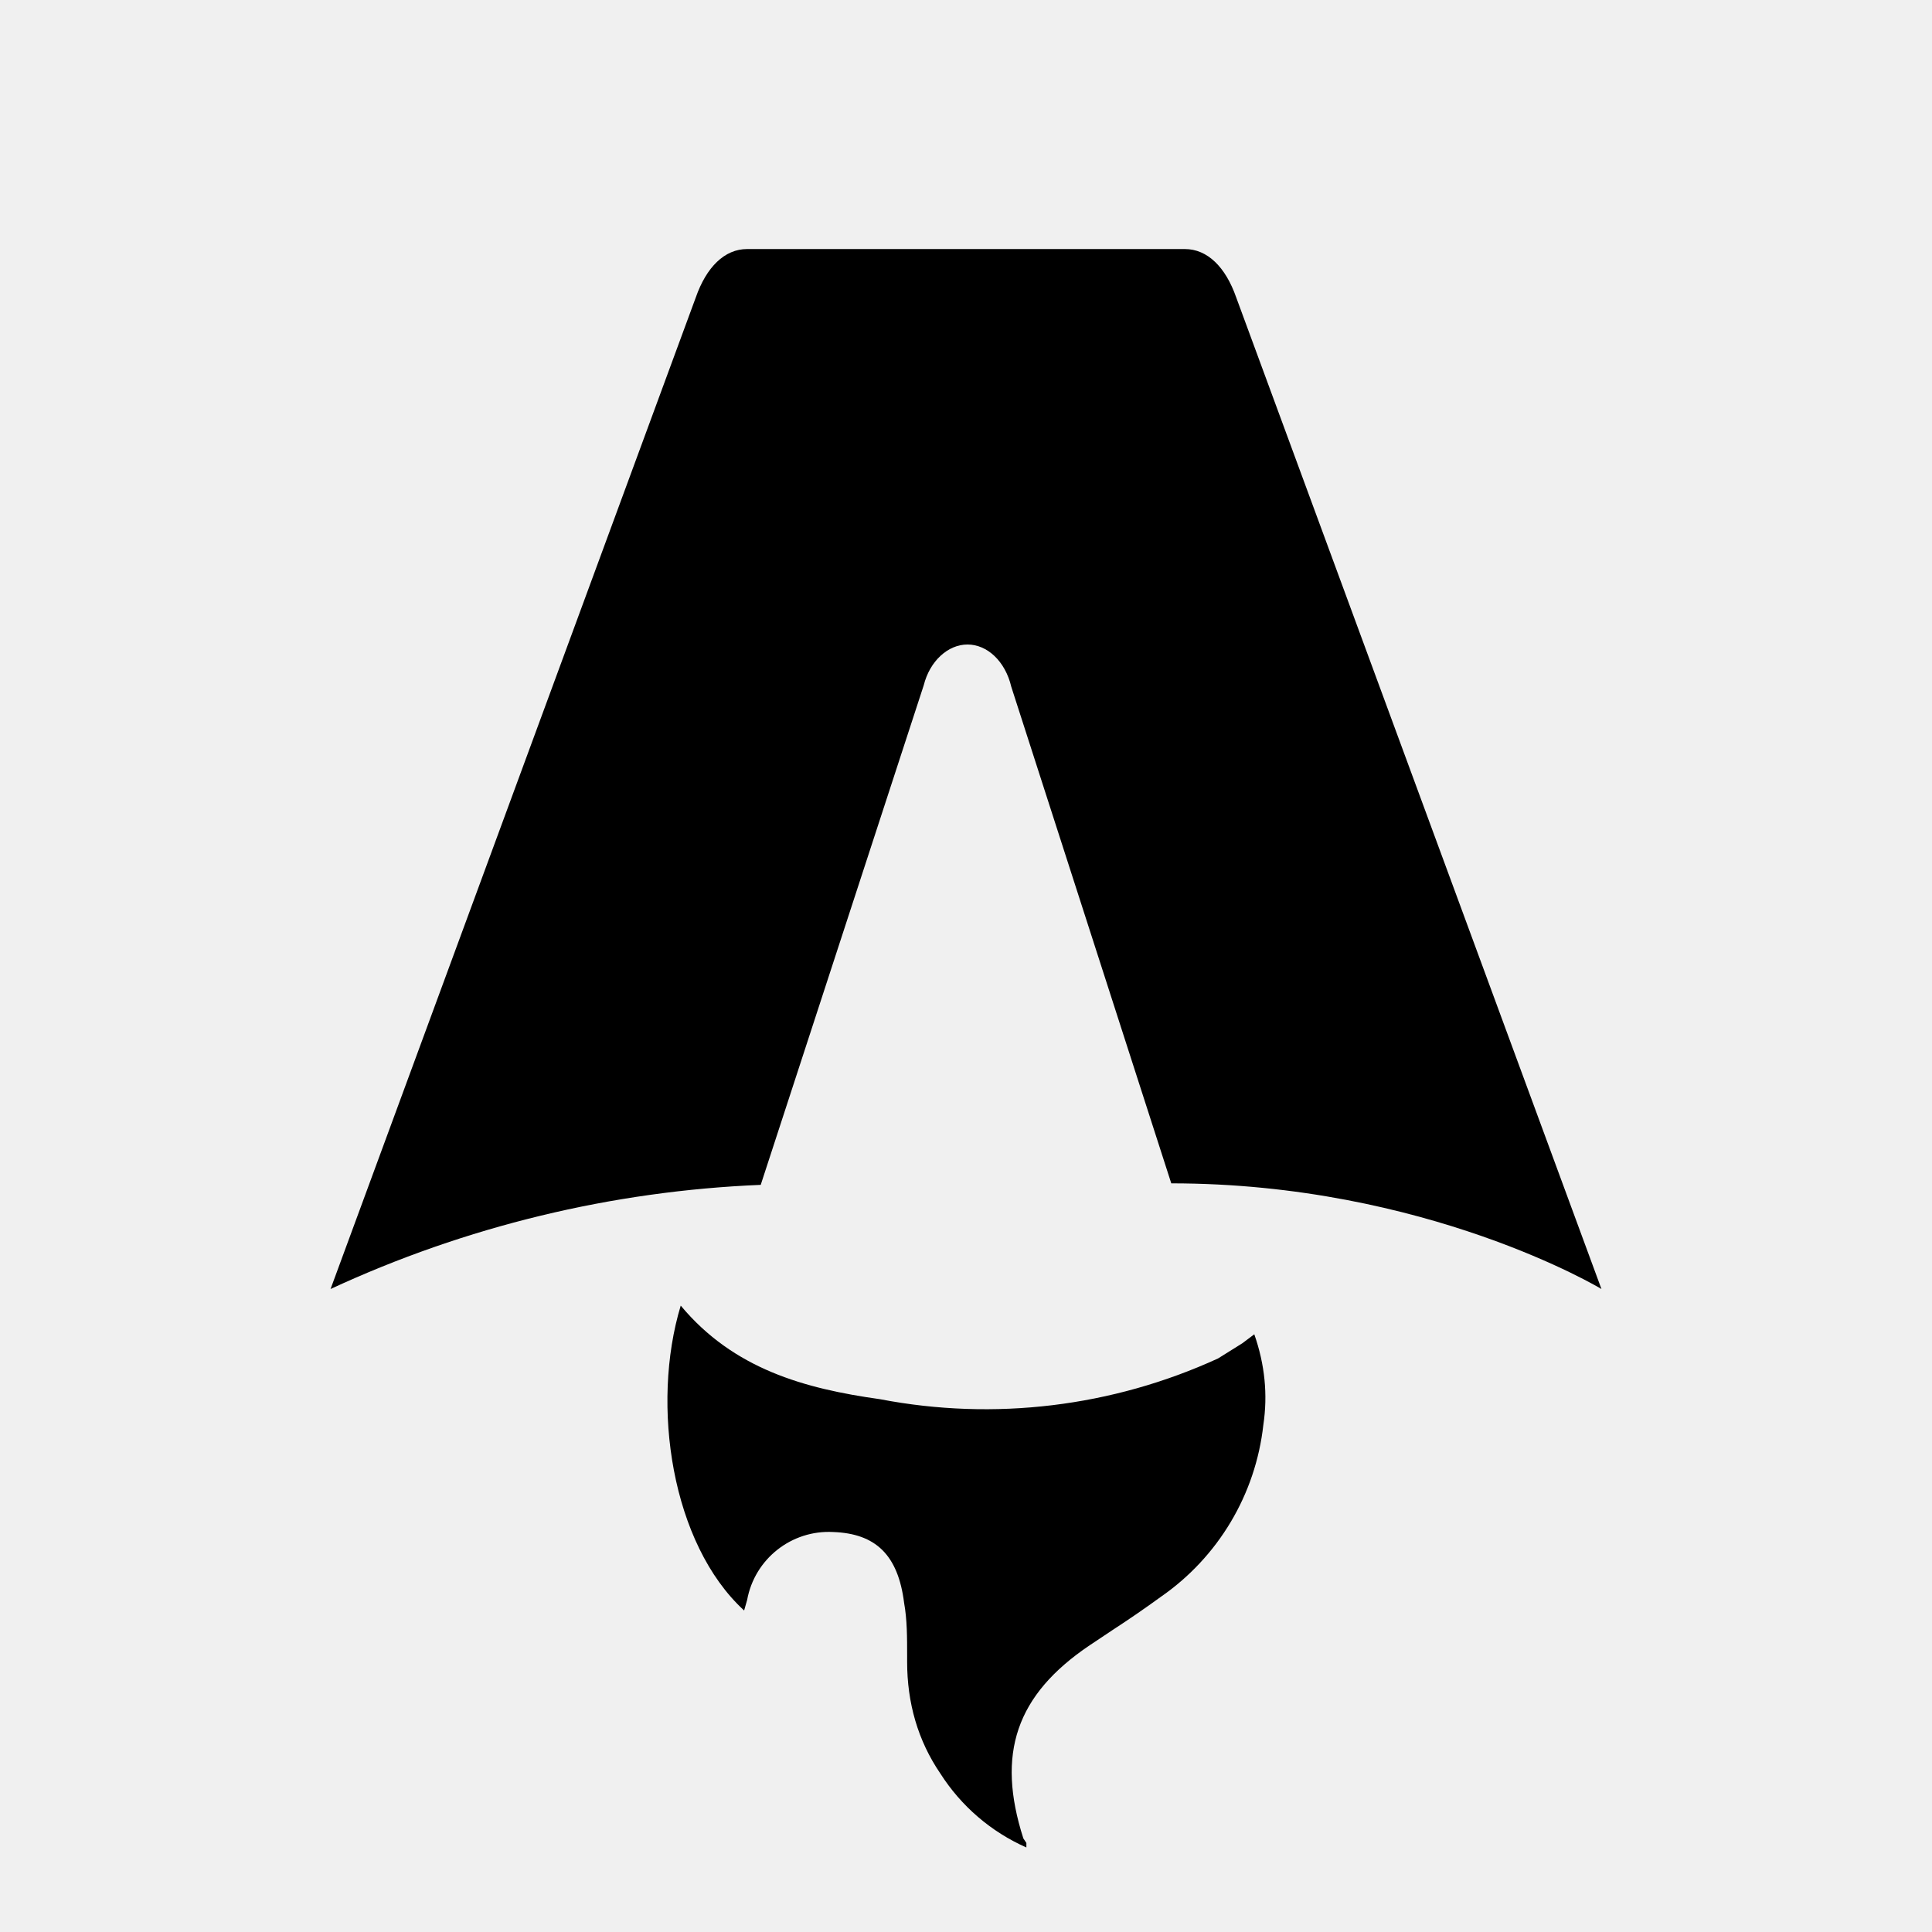
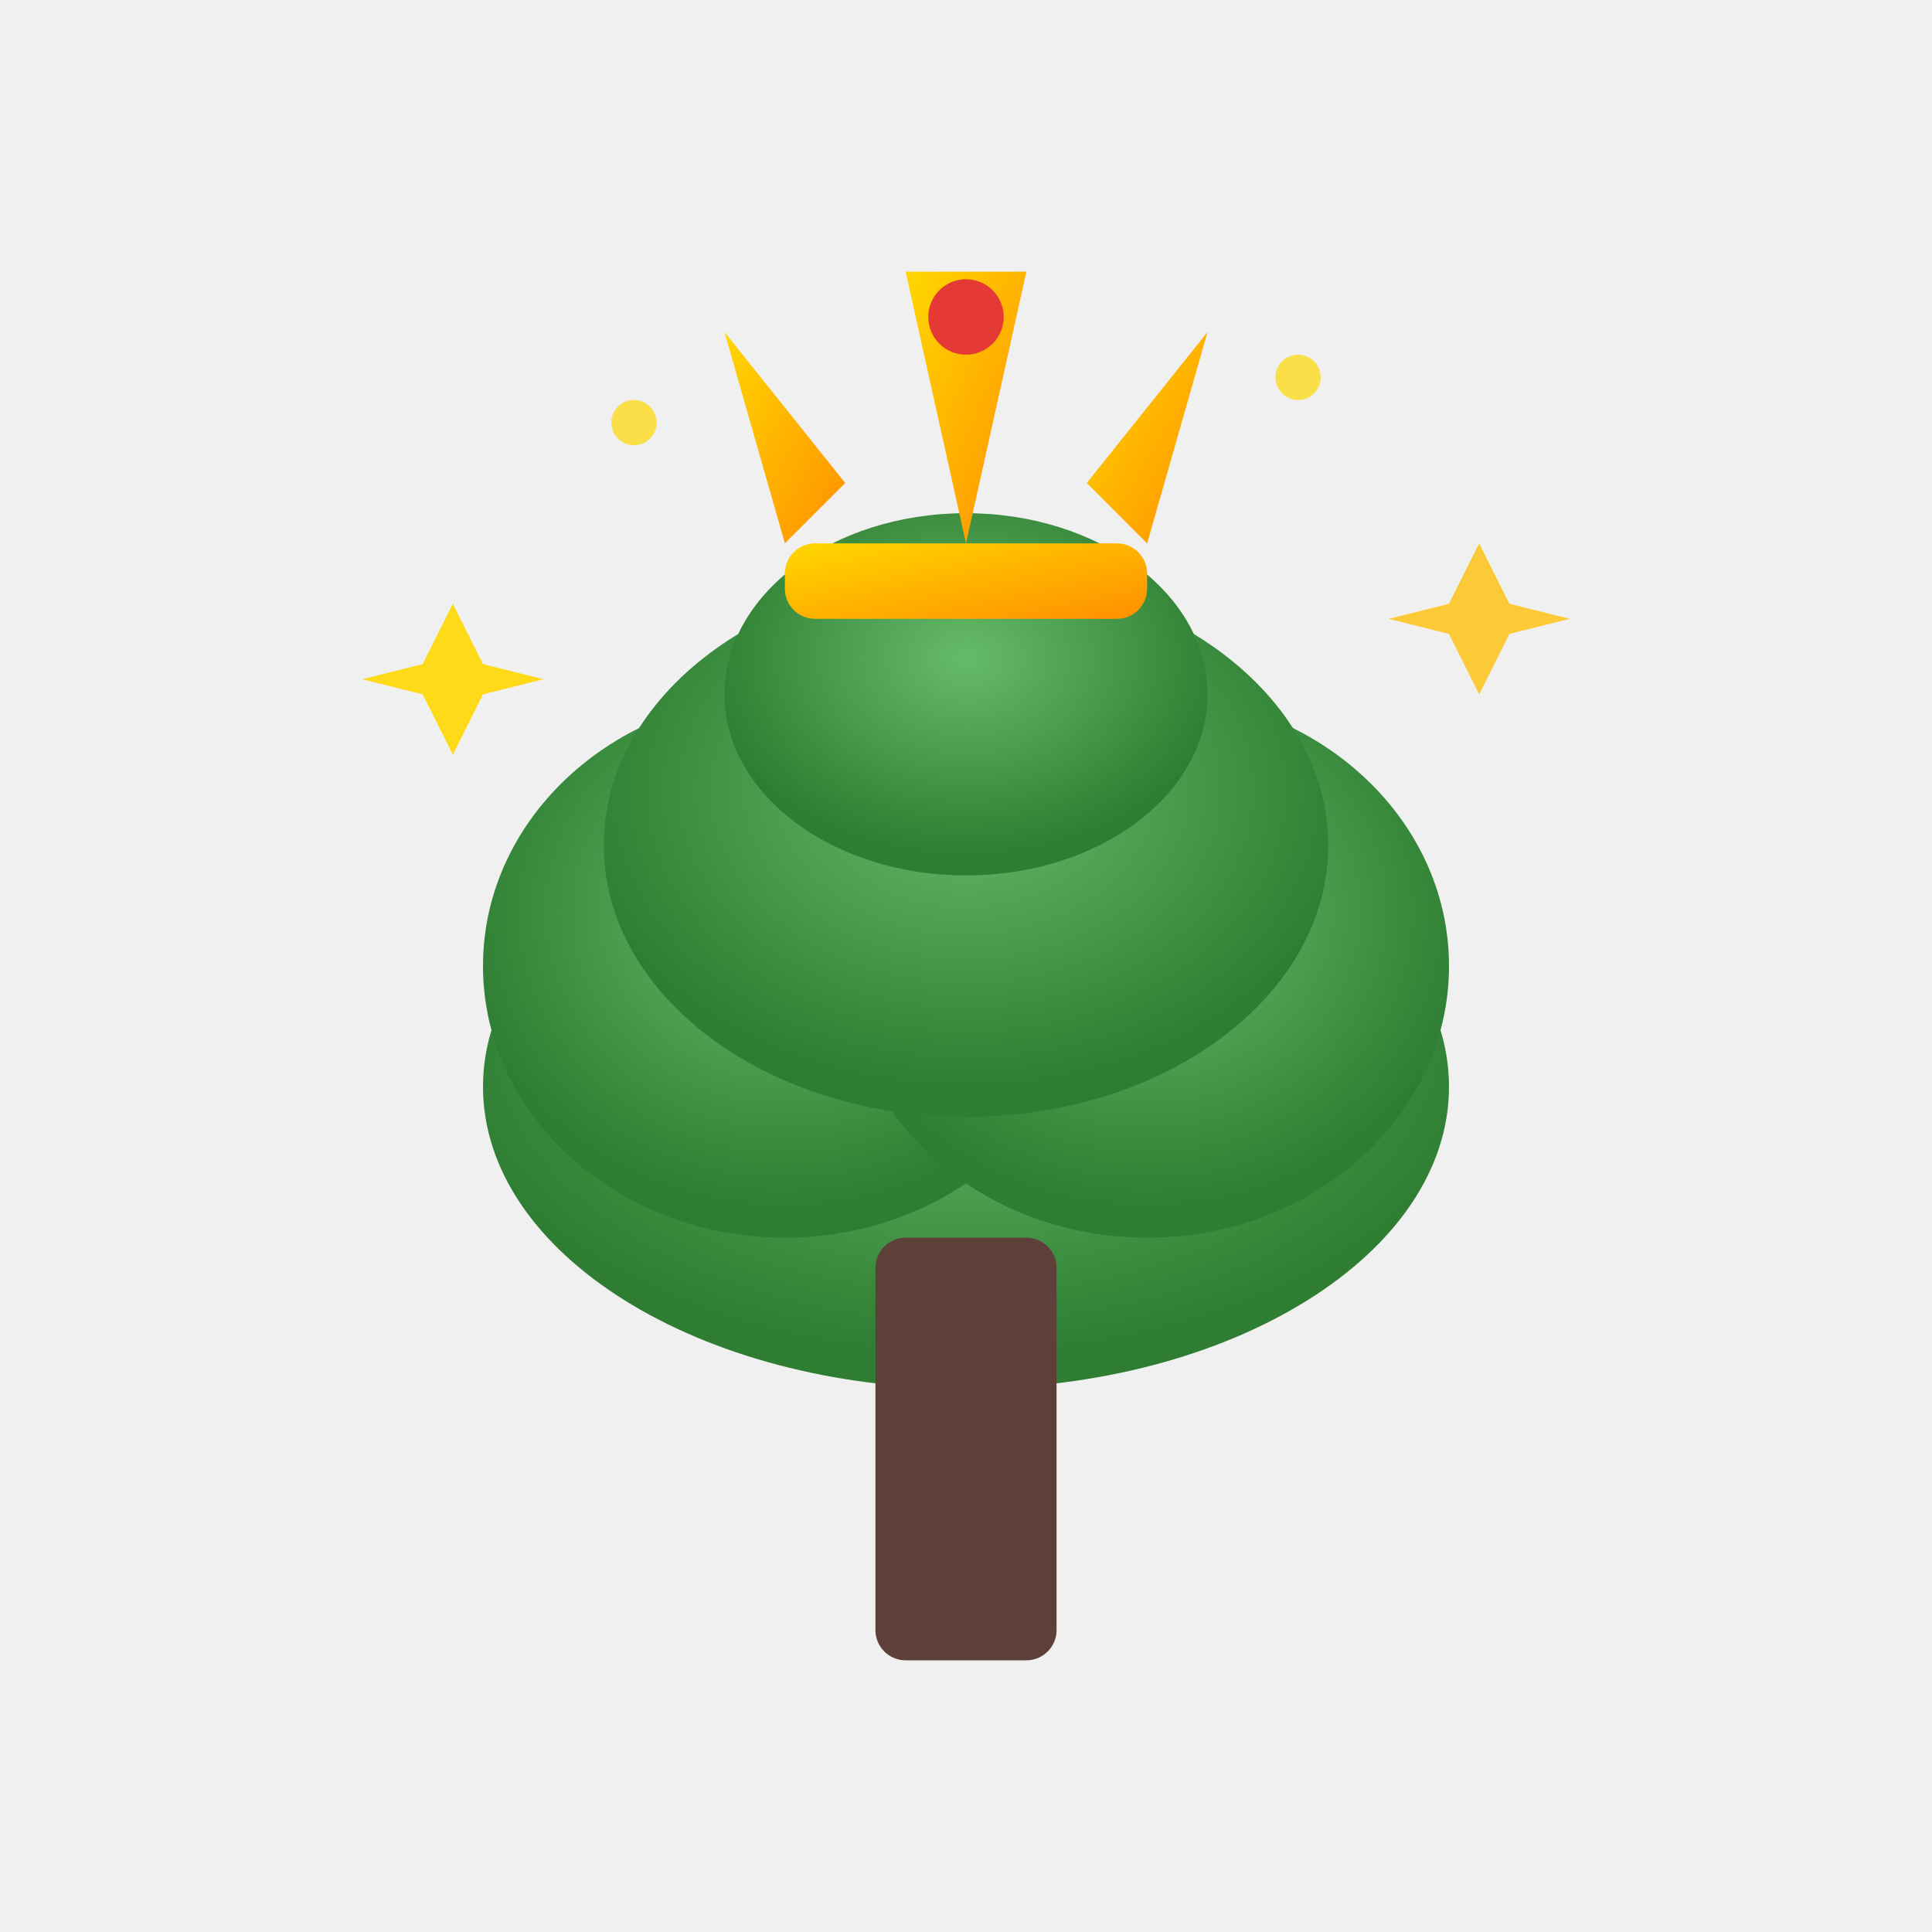
- <svg xmlns="http://www.w3.org/2000/svg" fill="none" viewBox="0 0 128 128">
-   <path d="M50.4 78.5a75.1 75.1 0 0 0-28.5 6.9l24.2-65.7c.7-2 1.9-3.2 3.4-3.2h29c1.5 0 2.7 1.2 3.4 3.2l24.2 65.7s-11.6-7-28.5-7L67 45.5c-.4-1.7-1.6-2.8-2.9-2.8-1.3 0-2.5 1.1-2.9 2.7L50.4 78.5Zm-1.1 28.2Zm-4.2-20.2c-2 6.6-.6 15.8 4.2 20.2a17.5 17.5 0 0 1 .2-.7 5.5 5.5 0 0 1 5.7-4.5c2.8.1 4.3 1.5 4.7 4.7.2 1.1.2 2.3.2 3.5v.4c0 2.7.7 5.2 2.2 7.4a13 13 0 0 0 5.7 4.9v-.3l-.2-.3c-1.8-5.6-.5-9.5 4.4-12.8l1.5-1a73 73 0 0 0 3.2-2.2 16 16 0 0 0 6.8-11.4c.3-2 .1-4-.6-6l-.8.6-1.6 1a37 37 0 0 1-22.4 2.7c-5-.7-9.7-2-13.2-6.2Z" />
-   <style>
-         path { fill: #000; }
-         @media (prefers-color-scheme: dark) {
-             path { fill: #FFF; }
-         }
-     </style>
+ <svg xmlns="http://www.w3.org/2000/svg" viewBox="0 0 128 128">
+   <defs>
+     <linearGradient id="g" x1="0%" y1="0%" x2="100%" y2="100%">
+       <stop offset="0%" stop-color="#FFD700" />
+       <stop offset="100%" stop-color="#FF8F00" />
+     </linearGradient>
+     <radialGradient id="c" cx="50%" cy="40%" r="55%">
+       <stop offset="0%" stop-color="#66BB6A" />
+       <stop offset="100%" stop-color="#2E7D32" />
+     </radialGradient>
+   </defs>
+   <ellipse cx="64" cy="72" rx="32" ry="20" fill="url(#c)" />
+   <ellipse cx="52" cy="64" rx="20" ry="18" fill="url(#c)" />
+   <ellipse cx="76" cy="64" rx="20" ry="18" fill="url(#c)" />
+   <ellipse cx="64" cy="56" rx="24" ry="18" fill="url(#c)" />
+   <ellipse cx="64" cy="46" rx="16" ry="12" fill="url(#c)" />
+   <rect x="58" y="82" width="12" height="28" rx="2" fill="#5D4037" />
+   <rect x="52" y="36" width="24" height="5" rx="2" fill="url(#g)" />
+   <polygon points="52,36 48,22 56,32" fill="url(#g)" />
+   <polygon points="64,36 60,18 68,18" fill="url(#g)" />
+   <polygon points="76,36 80,22 72,32" fill="url(#g)" />
+   <circle cx="64" cy="21" r="2.5" fill="#E53935" />
+   <polygon points="30,40 32,44 36,45 32,46 30,50 28,46 24,45 28,44" fill="#FFD700" opacity="0.9" />
+   <polygon points="98,36 100,40 104,41 100,42 98,46 96,42 92,41 96,40" fill="#FFC107" opacity="0.8" />
+   <circle cx="42" cy="28" r="1.5" fill="#FFD700" opacity="0.7" />
+   <circle cx="86" cy="25" r="1.5" fill="#FFD700" opacity="0.7" />
</svg>
